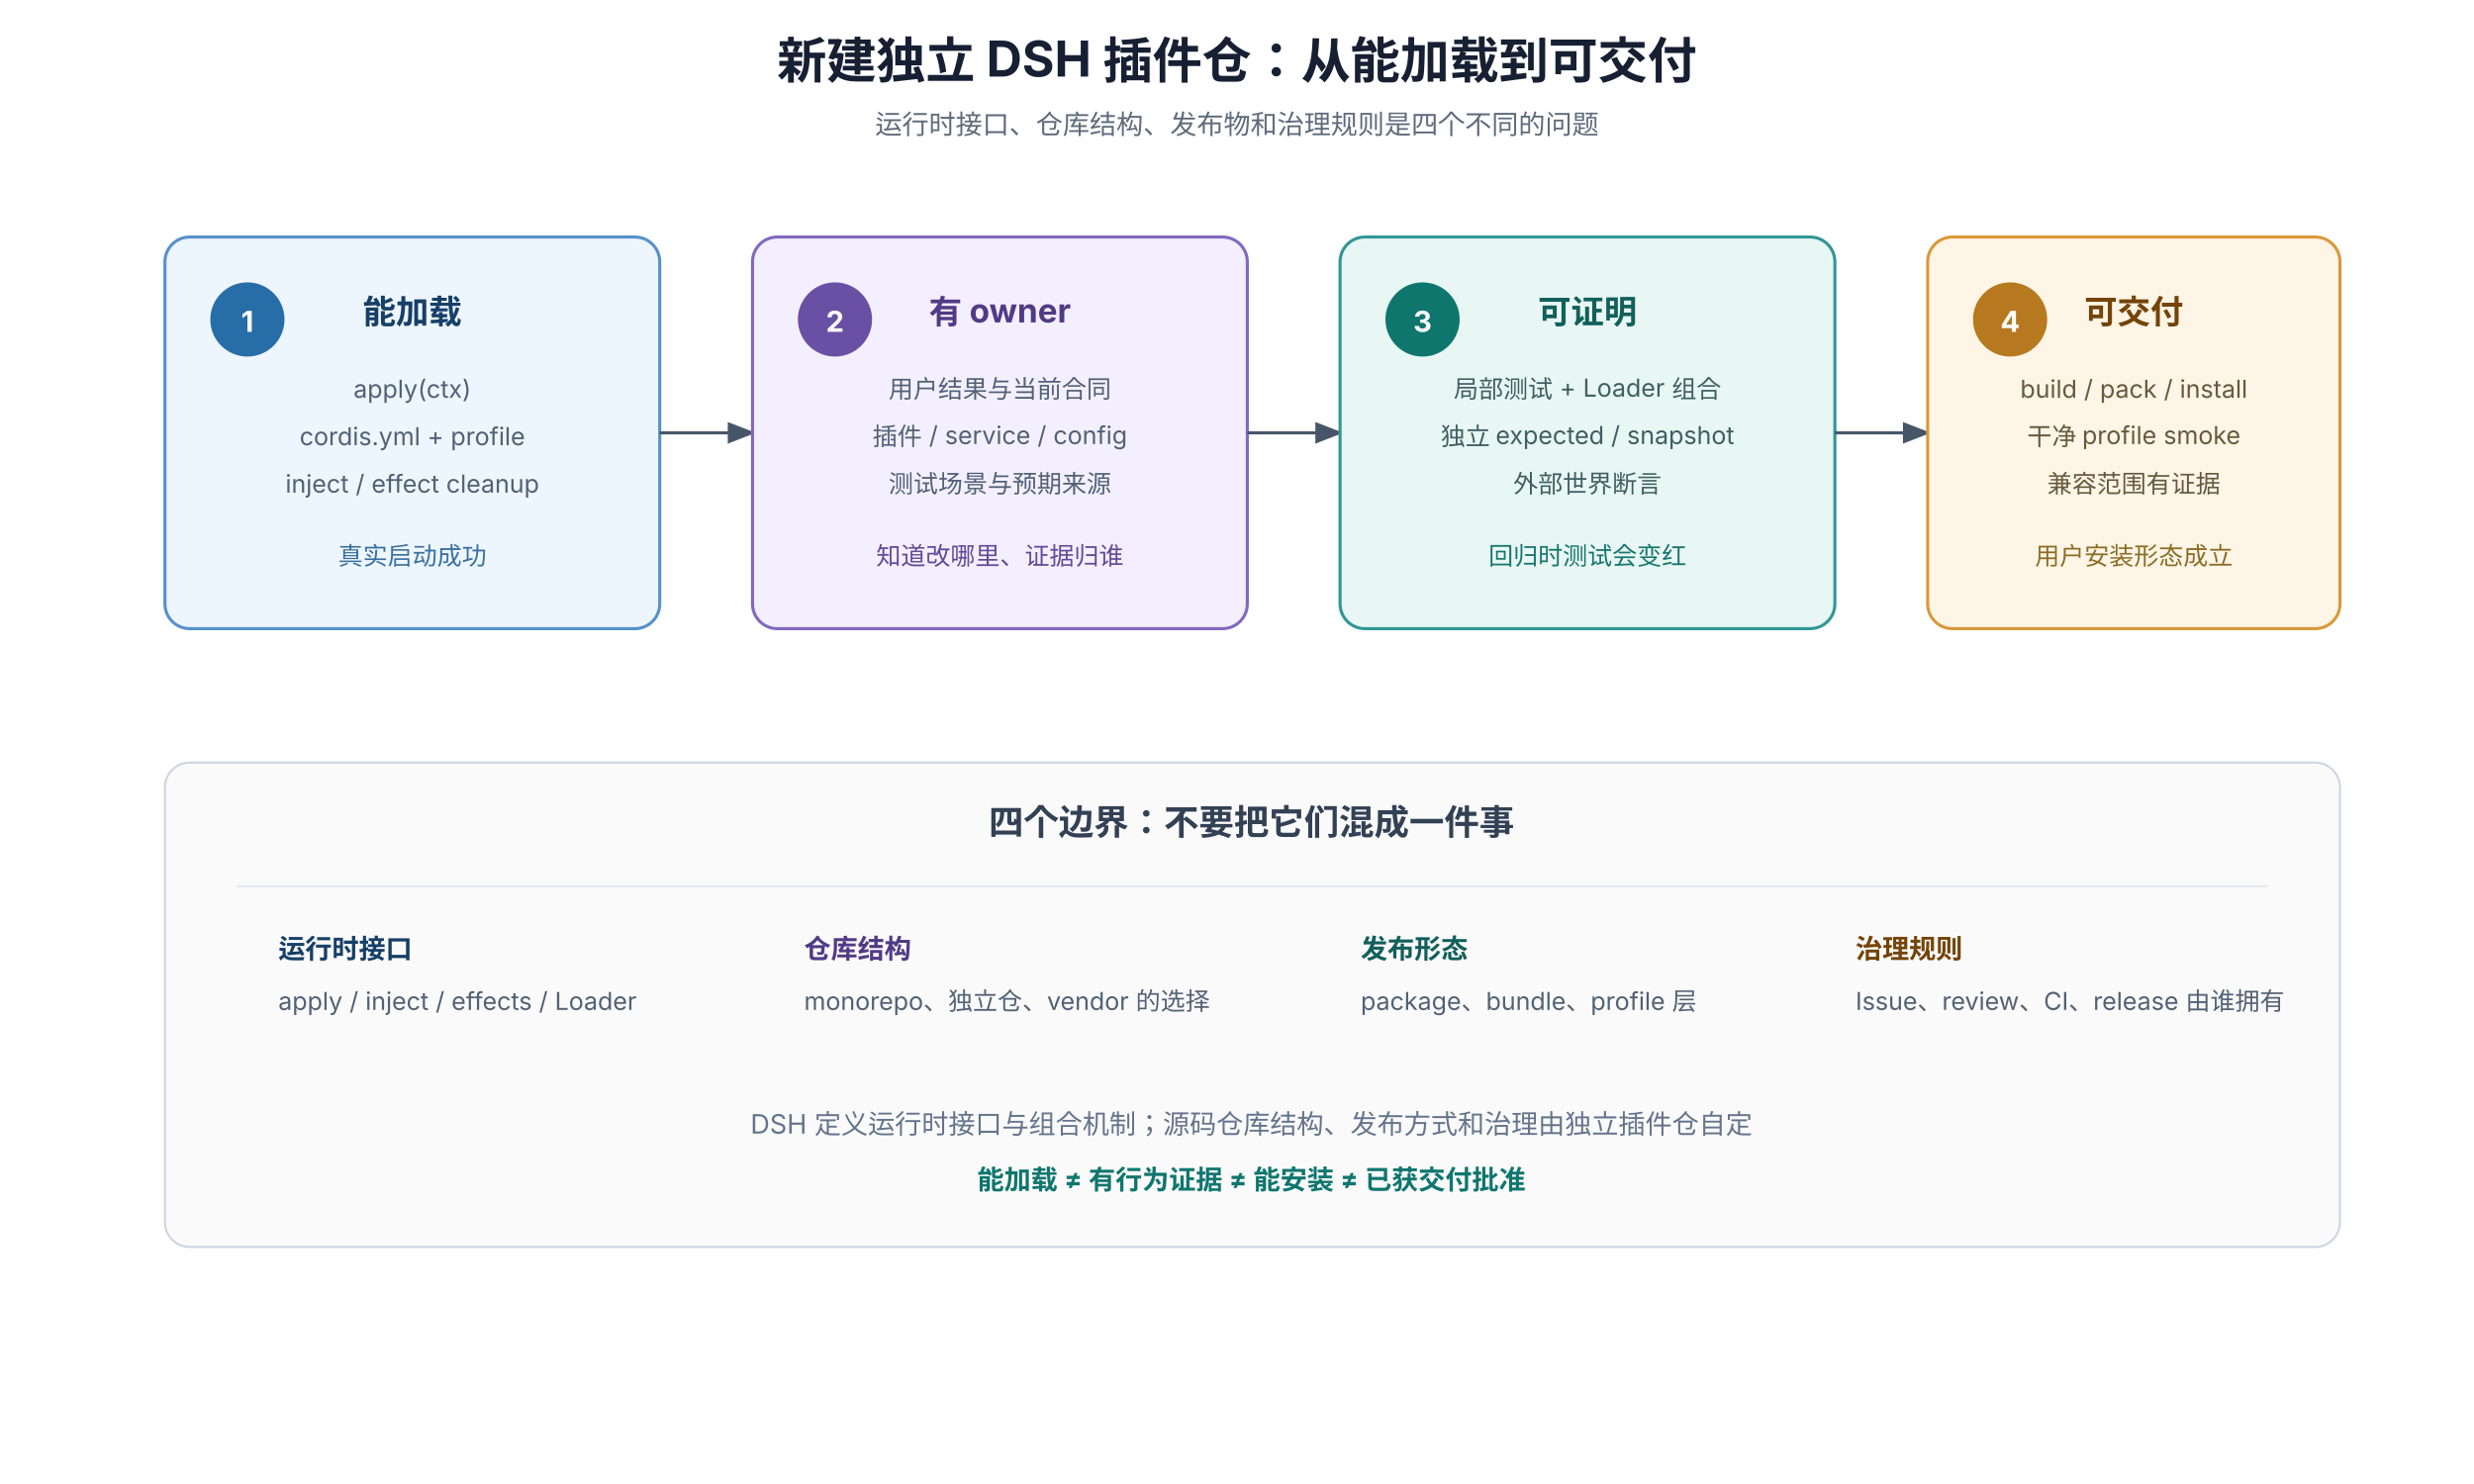
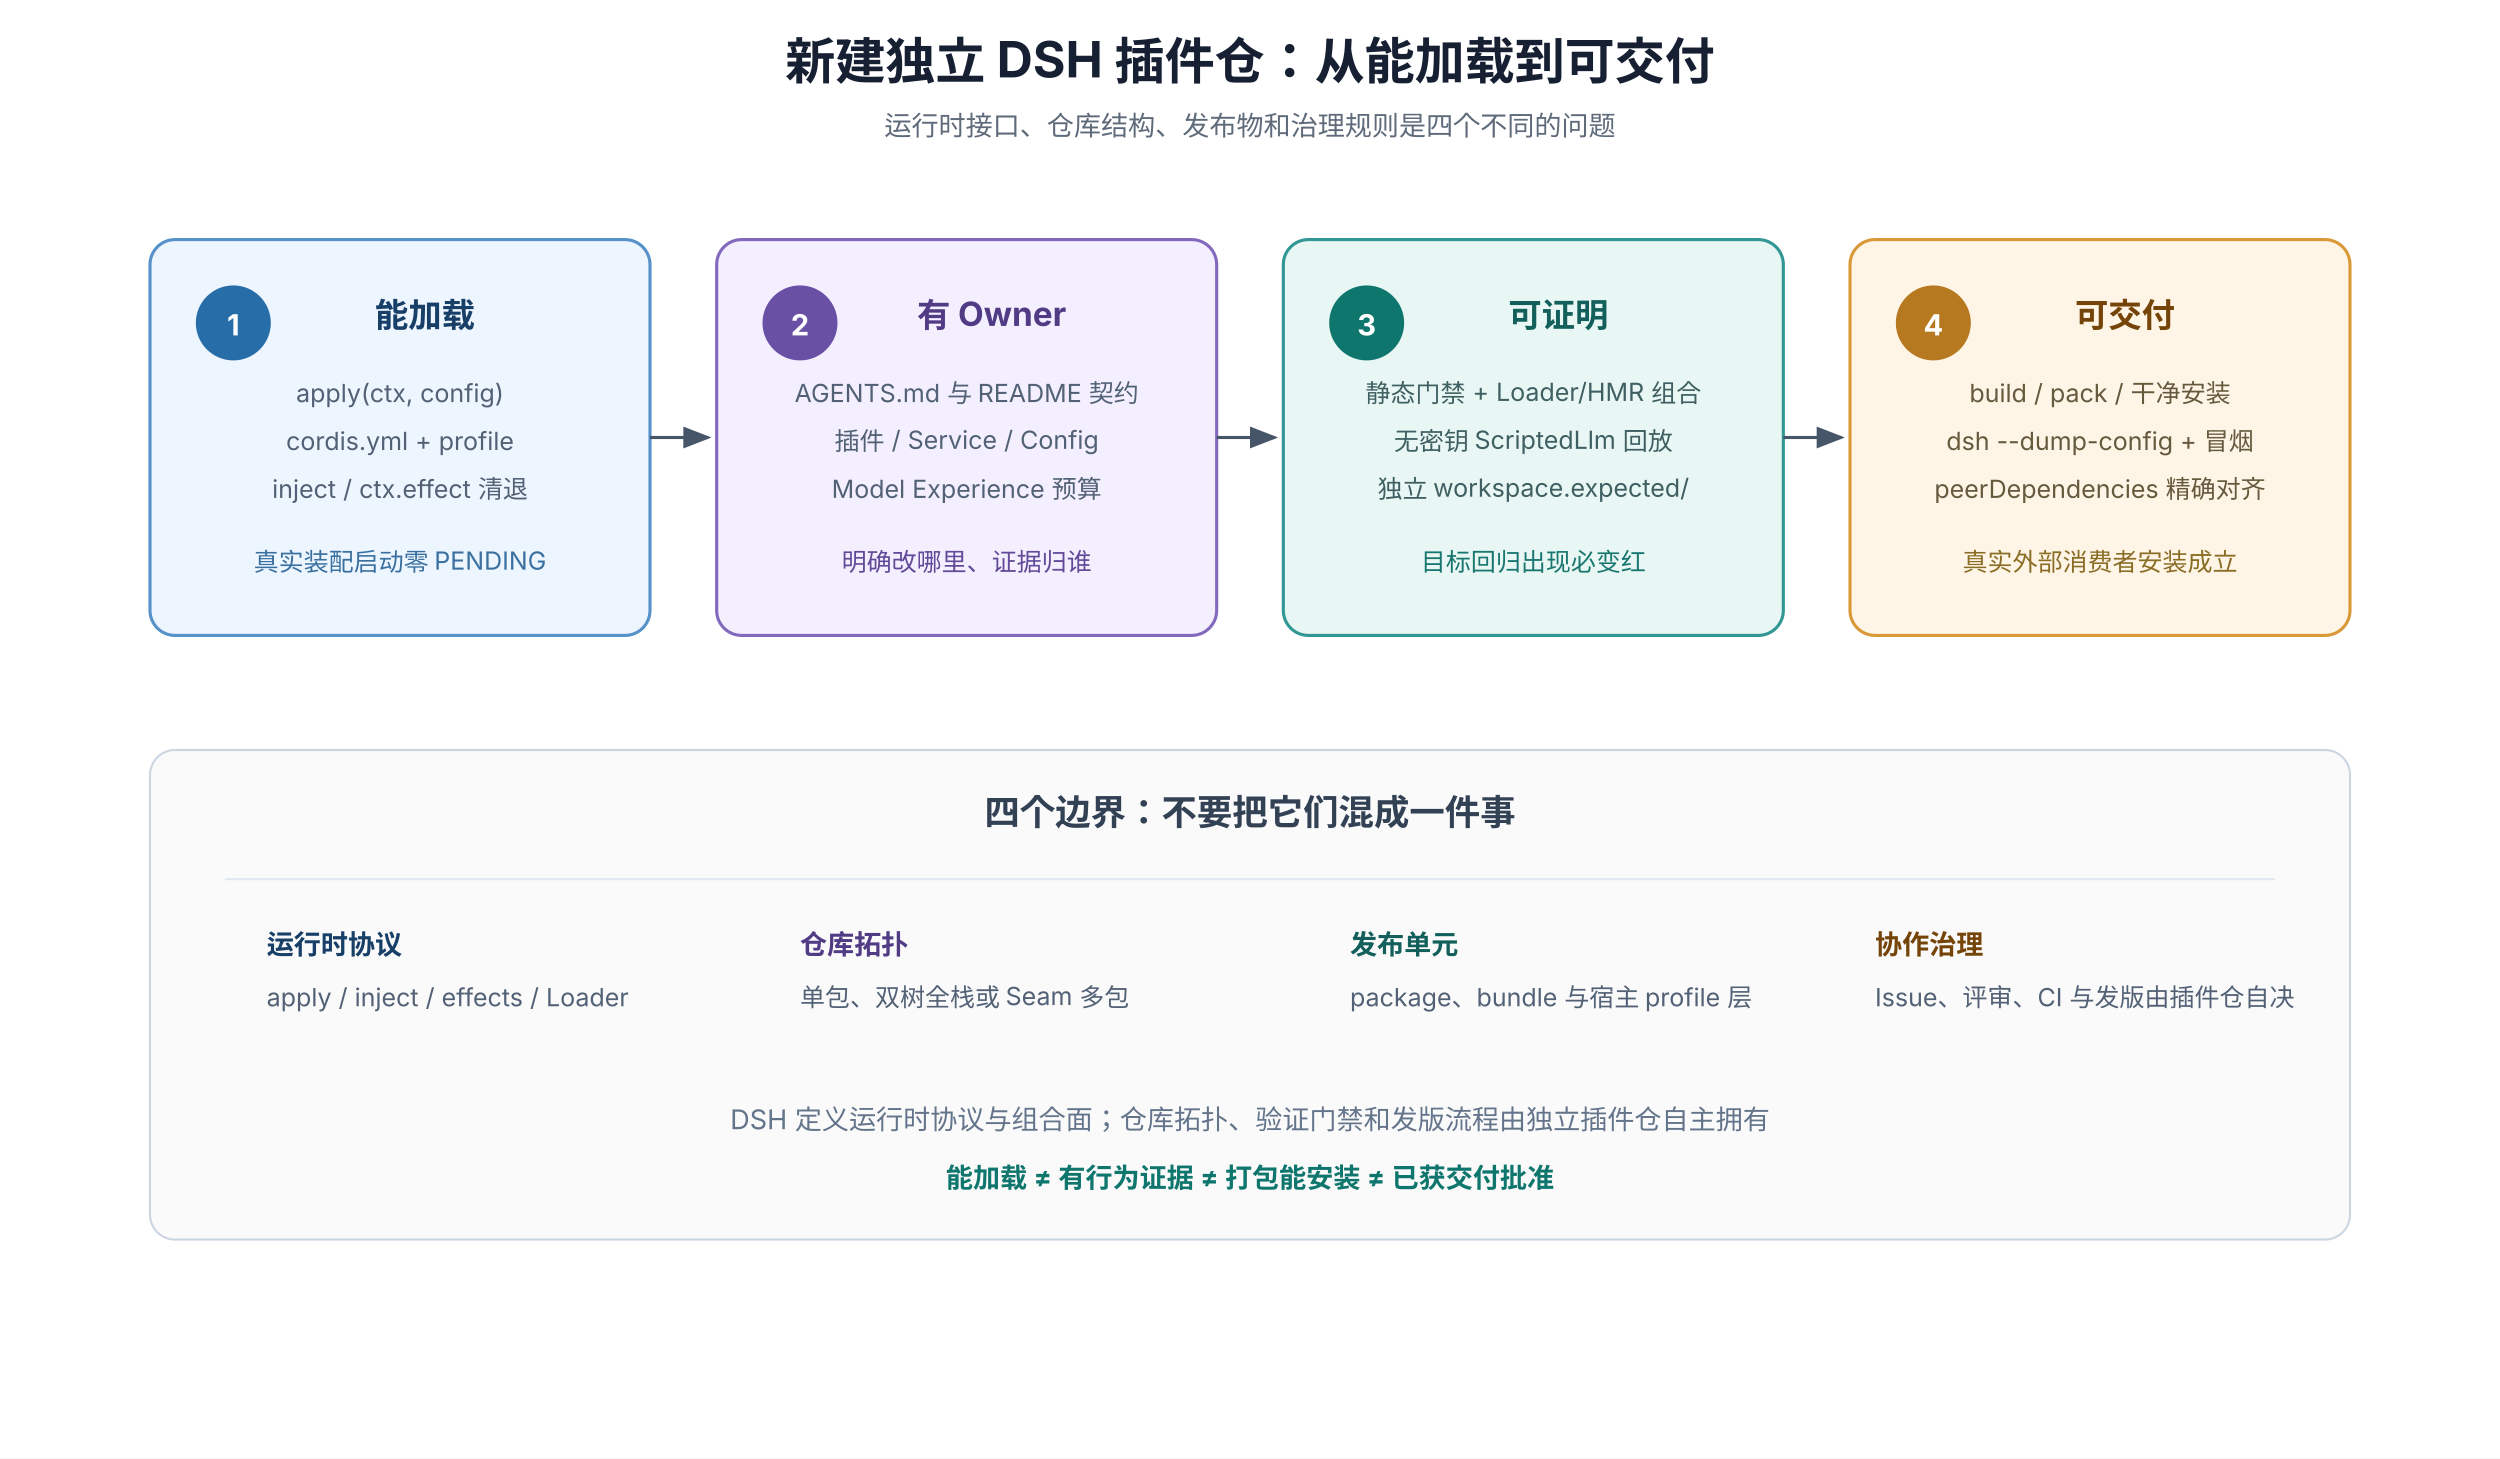
- <svg xmlns="http://www.w3.org/2000/svg" width="1200" height="720" viewBox="0 0 1200 720" role="img" aria-labelledby="title desc" font-family="system-ui, -apple-system, 'PingFang SC', 'Noto Sans SC', sans-serif">
+ <svg xmlns="http://www.w3.org/2000/svg" width="1200" height="700" viewBox="0 0 1200 700" role="img" aria-labelledby="title desc" font-family="system-ui, -apple-system, 'PingFang SC', 'Noto Sans SC', sans-serif">
  <defs>
    <marker id="arrow" markerWidth="9" markerHeight="7" refX="8" refY="3.5" orient="auto">
      <path d="M0 0 L9 3.5 L0 7 Z" fill="#475569" />
    </marker>
  </defs>
-   <rect width="1200" height="720" fill="#ffffff" />
+   <rect width="1200" height="700" fill="#ffffff" />
  <text x="600" y="38" text-anchor="middle" font-size="24" font-weight="700" fill="#172033">新建独立 DSH 插件仓：从能加载到可交付</text>
  <text x="600" y="65" text-anchor="middle" font-size="13" fill="#5f6b7a">运行时接口、仓库结构、发布物和治理规则是四个不同的问题</text>
-   <rect x="80" y="115" width="240" height="190" rx="12" fill="#edf5ff" stroke="#5791c9" stroke-width="1.5" />
-   <circle cx="120" cy="155" r="18" fill="#276da8" />
-   <text x="120" y="161" text-anchor="middle" font-size="14" font-weight="700" fill="#fff">1</text>
-   <text x="200" y="157" text-anchor="middle" font-size="16" font-weight="700" fill="#173f67">能加载</text>
-   <text x="200" y="193" text-anchor="middle" font-size="12" fill="#526175">apply(ctx)</text>
-   <text x="200" y="216" text-anchor="middle" font-size="12" fill="#526175">cordis.yml + profile</text>
-   <text x="200" y="239" text-anchor="middle" font-size="12" fill="#526175">inject / effect cleanup</text>
-   <text x="200" y="274" text-anchor="middle" font-size="12" fill="#39709f">真实启动成功</text>
-   <path d="M320 210 H365" fill="none" stroke="#475569" stroke-width="1.5" marker-end="url(#arrow)" />
-   <rect x="365" y="115" width="240" height="190" rx="12" fill="#f3efff" stroke="#8269bd" stroke-width="1.5" />
-   <circle cx="405" cy="155" r="18" fill="#6950a4" />
-   <text x="405" y="161" text-anchor="middle" font-size="14" font-weight="700" fill="#fff">2</text>
-   <text x="485" y="157" text-anchor="middle" font-size="16" font-weight="700" fill="#513b85">有 owner</text>
-   <text x="485" y="193" text-anchor="middle" font-size="12" fill="#526175">用户结果与当前合同</text>
-   <text x="485" y="216" text-anchor="middle" font-size="12" fill="#526175">插件 / service / config</text>
-   <text x="485" y="239" text-anchor="middle" font-size="12" fill="#526175">测试场景与预期来源</text>
-   <text x="485" y="274" text-anchor="middle" font-size="12" fill="#634a99">知道改哪里、证据归谁</text>
-   <path d="M605 210 H650" fill="none" stroke="#475569" stroke-width="1.5" marker-end="url(#arrow)" />
-   <rect x="650" y="115" width="240" height="190" rx="12" fill="#e8f7f3" stroke="#319795" stroke-width="1.5" />
-   <circle cx="690" cy="155" r="18" fill="#0f766e" />
-   <text x="690" y="161" text-anchor="middle" font-size="14" font-weight="700" fill="#fff">3</text>
-   <text x="770" y="157" text-anchor="middle" font-size="16" font-weight="700" fill="#125f5b">可证明</text>
-   <text x="770" y="193" text-anchor="middle" font-size="12" fill="#3f5f62">局部测试 + Loader 组合</text>
-   <text x="770" y="216" text-anchor="middle" font-size="12" fill="#3f5f62">独立 expected / snapshot</text>
-   <text x="770" y="239" text-anchor="middle" font-size="12" fill="#3f5f62">外部世界断言</text>
-   <text x="770" y="274" text-anchor="middle" font-size="12" fill="#18766f">回归时测试会变红</text>
-   <path d="M890 210 H935" fill="none" stroke="#475569" stroke-width="1.5" marker-end="url(#arrow)" />
-   <rect x="935" y="115" width="200" height="190" rx="12" fill="#fff5e6" stroke="#d99939" stroke-width="1.5" />
-   <circle cx="975" cy="155" r="18" fill="#b7791f" />
-   <text x="975" y="161" text-anchor="middle" font-size="14" font-weight="700" fill="#fff">4</text>
-   <text x="1035" y="157" text-anchor="middle" font-size="16" font-weight="700" fill="#744408">可交付</text>
-   <text x="1035" y="193" text-anchor="middle" font-size="12" fill="#665a3e">build / pack / install</text>
-   <text x="1035" y="216" text-anchor="middle" font-size="12" fill="#665a3e">干净 profile smoke</text>
-   <text x="1035" y="239" text-anchor="middle" font-size="12" fill="#665a3e">兼容范围有证据</text>
-   <text x="1035" y="274" text-anchor="middle" font-size="12" fill="#8a6d25">用户安装形态成立</text>
-   <rect x="80" y="370" width="1055" height="235" rx="12" fill="#fafafa" stroke="#cbd5e1" />
-   <text x="607" y="405" text-anchor="middle" font-size="17" font-weight="700" fill="#334155">四个边界：不要把它们混成一件事</text>
-   <line x1="115" y1="430" x2="1100" y2="430" stroke="#e2e8f0" />
-   <text x="135" y="465" font-size="13" font-weight="700" fill="#173f67">运行时接口</text>
-   <text x="135" y="490" font-size="12" fill="#526175">apply / inject / effects / Loader</text>
-   <text x="390" y="465" font-size="13" font-weight="700" fill="#513b85">仓库结构</text>
-   <text x="390" y="490" font-size="12" fill="#526175">monorepo、独立仓、vendor 的选择</text>
-   <text x="660" y="465" font-size="13" font-weight="700" fill="#125f5b">发布形态</text>
-   <text x="660" y="490" font-size="12" fill="#526175">package、bundle、profile 层</text>
-   <text x="900" y="465" font-size="13" font-weight="700" fill="#744408">治理规则</text>
-   <text x="900" y="490" font-size="12" fill="#526175">Issue、review、CI、release 由谁拥有</text>
-   <text x="607" y="550" text-anchor="middle" font-size="13" fill="#64748b">DSH 定义运行时接口与组合机制；源码仓库结构、发布方式和治理由独立插件仓自定</text>
-   <text x="607" y="577" text-anchor="middle" font-size="13" font-weight="700" fill="#0f766e">能加载 ≠ 有行为证据 ≠ 能安装 ≠ 已获交付批准</text>
+   <rect x="72" y="115" width="240" height="190" rx="12" fill="#edf5ff" stroke="#5791c9" stroke-width="1.5" />
+   <circle cx="112" cy="155" r="18" fill="#276da8" />
+   <text x="112" y="161" text-anchor="middle" font-size="14" font-weight="700" fill="#fff">1</text>
+   <text x="204" y="157" text-anchor="middle" font-size="16" font-weight="700" fill="#173f67">能加载</text>
+   <text x="192" y="193" text-anchor="middle" font-size="12" fill="#526175">apply(ctx, config)</text>
+   <text x="192" y="216" text-anchor="middle" font-size="12" fill="#526175">cordis.yml + profile</text>
+   <text x="192" y="239" text-anchor="middle" font-size="12" fill="#526175">inject / ctx.effect 清退</text>
+   <text x="192" y="274" text-anchor="middle" font-size="12" fill="#39709f">真实装配启动零 PENDING</text>
+   <path d="M312 210 H340" fill="none" stroke="#475569" stroke-width="1.5" marker-end="url(#arrow)" />
+   <rect x="344" y="115" width="240" height="190" rx="12" fill="#f3efff" stroke="#8269bd" stroke-width="1.5" />
+   <circle cx="384" cy="155" r="18" fill="#6950a4" />
+   <text x="384" y="161" text-anchor="middle" font-size="14" font-weight="700" fill="#fff">2</text>
+   <text x="476" y="157" text-anchor="middle" font-size="16" font-weight="700" fill="#513b85">有 Owner</text>
+   <text x="464" y="193" text-anchor="middle" font-size="12" fill="#526175">AGENTS.md 与 README 契约</text>
+   <text x="464" y="216" text-anchor="middle" font-size="12" fill="#526175">插件 / Service / Config</text>
+   <text x="464" y="239" text-anchor="middle" font-size="12" fill="#526175">Model Experience 预算</text>
+   <text x="464" y="274" text-anchor="middle" font-size="12" fill="#634a99">明确改哪里、证据归谁</text>
+   <path d="M584 210 H612" fill="none" stroke="#475569" stroke-width="1.5" marker-end="url(#arrow)" />
+   <rect x="616" y="115" width="240" height="190" rx="12" fill="#e8f7f3" stroke="#319795" stroke-width="1.5" />
+   <circle cx="656" cy="155" r="18" fill="#0f766e" />
+   <text x="656" y="161" text-anchor="middle" font-size="14" font-weight="700" fill="#fff">3</text>
+   <text x="748" y="157" text-anchor="middle" font-size="16" font-weight="700" fill="#125f5b">可证明</text>
+   <text x="736" y="193" text-anchor="middle" font-size="12" fill="#3f5f62">静态门禁 + Loader/HMR 组合</text>
+   <text x="736" y="216" text-anchor="middle" font-size="12" fill="#3f5f62">无密钥 ScriptedLlm 回放</text>
+   <text x="736" y="239" text-anchor="middle" font-size="12" fill="#3f5f62">独立 workspace.expected/</text>
+   <text x="736" y="274" text-anchor="middle" font-size="12" fill="#18766f">目标回归出现必变红</text>
+   <path d="M856 210 H884" fill="none" stroke="#475569" stroke-width="1.5" marker-end="url(#arrow)" />
+   <rect x="888" y="115" width="240" height="190" rx="12" fill="#fff5e6" stroke="#d99939" stroke-width="1.5" />
+   <circle cx="928" cy="155" r="18" fill="#b7791f" />
+   <text x="928" y="161" text-anchor="middle" font-size="14" font-weight="700" fill="#fff">4</text>
+   <text x="1020" y="157" text-anchor="middle" font-size="16" font-weight="700" fill="#744408">可交付</text>
+   <text x="1008" y="193" text-anchor="middle" font-size="12" fill="#665a3e">build / pack / 干净安装</text>
+   <text x="1008" y="216" text-anchor="middle" font-size="12" fill="#665a3e">dsh --dump-config + 冒烟</text>
+   <text x="1008" y="239" text-anchor="middle" font-size="12" fill="#665a3e">peerDependencies 精确对齐</text>
+   <text x="1008" y="274" text-anchor="middle" font-size="12" fill="#8a6d25">真实外部消费者安装成立</text>
+   <rect x="72" y="360" width="1056" height="235" rx="12" fill="#fafafa" stroke="#cbd5e1" />
+   <text x="600" y="396" text-anchor="middle" font-size="17" font-weight="700" fill="#334155">四个边界：不要把它们混成一件事</text>
+   <line x1="108" y1="422" x2="1092" y2="422" stroke="#e2e8f0" />
+   <text x="128" y="458" font-size="13" font-weight="700" fill="#173f67">运行时协议</text>
+   <text x="128" y="483" font-size="12" fill="#526175">apply / inject / effects / Loader</text>
+   <text x="384" y="458" font-size="13" font-weight="700" fill="#513b85">仓库拓扑</text>
+   <text x="384" y="483" font-size="12" fill="#526175">单包、双树全栈或 Seam 多包</text>
+   <text x="648" y="458" font-size="13" font-weight="700" fill="#125f5b">发布单元</text>
+   <text x="648" y="483" font-size="12" fill="#526175">package、bundle 与宿主 profile 层</text>
+   <text x="900" y="458" font-size="13" font-weight="700" fill="#744408">协作治理</text>
+   <text x="900" y="483" font-size="12" fill="#526175">Issue、评审、CI 与发版由插件仓自决</text>
+   <text x="600" y="542" text-anchor="middle" font-size="13" fill="#64748b">DSH 定义运行时协议与组合面；仓库拓扑、验证门禁和发版流程由独立插件仓自主拥有</text>
+   <text x="600" y="570" text-anchor="middle" font-size="13" font-weight="700" fill="#0f766e">能加载 ≠ 有行为证据 ≠ 打包能安装 ≠ 已获交付批准</text>
</svg>
